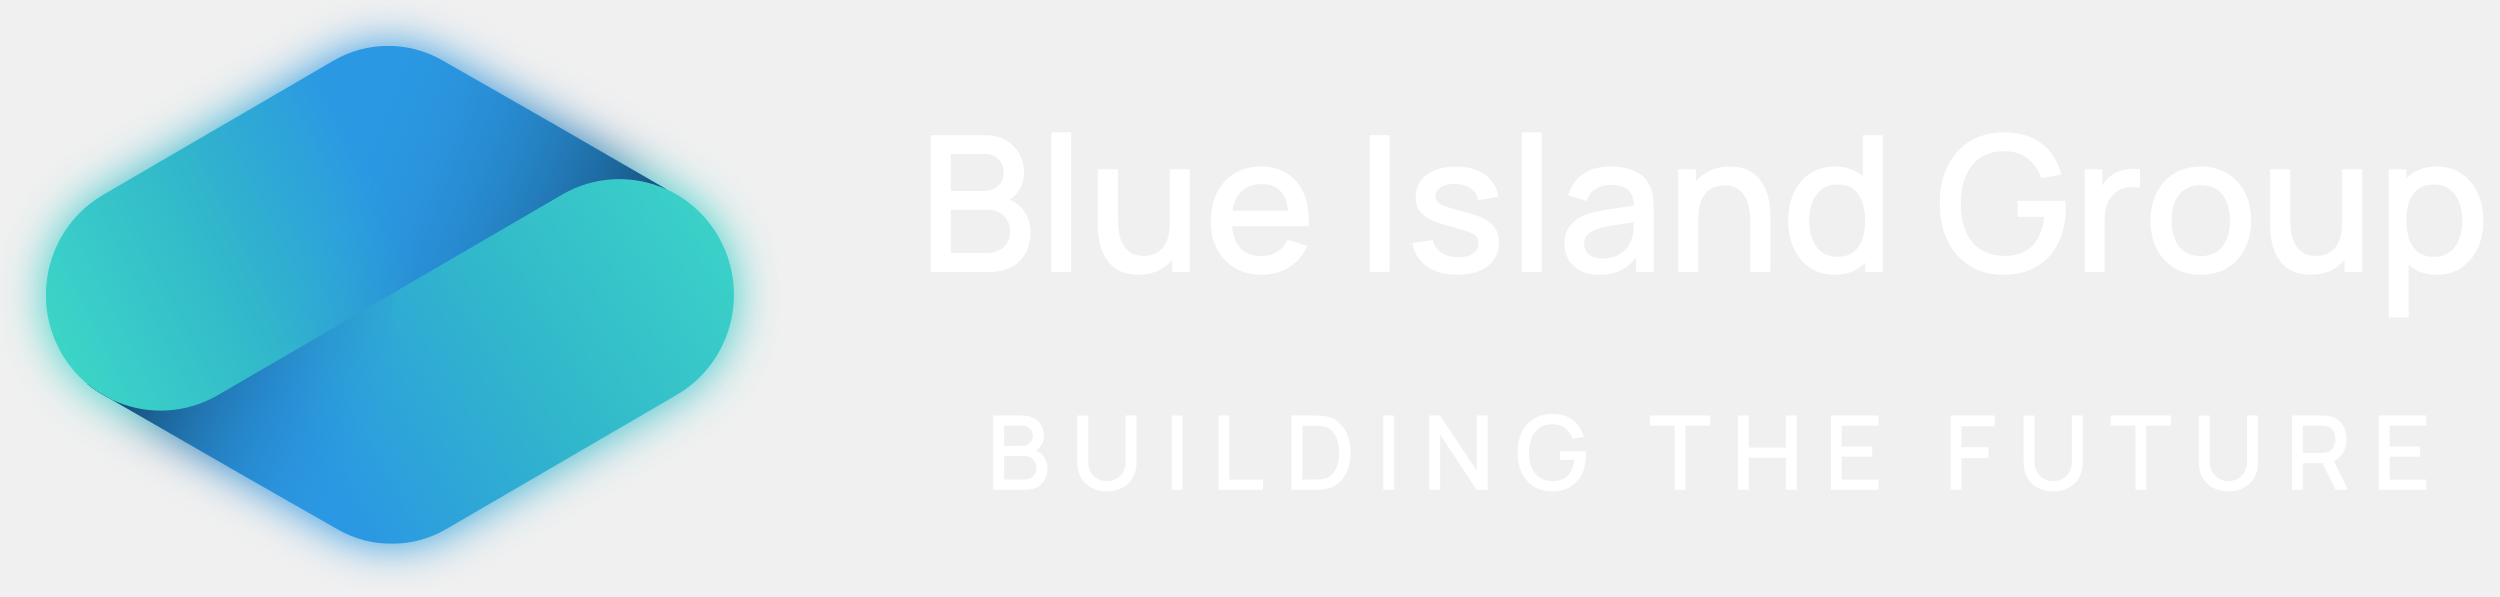
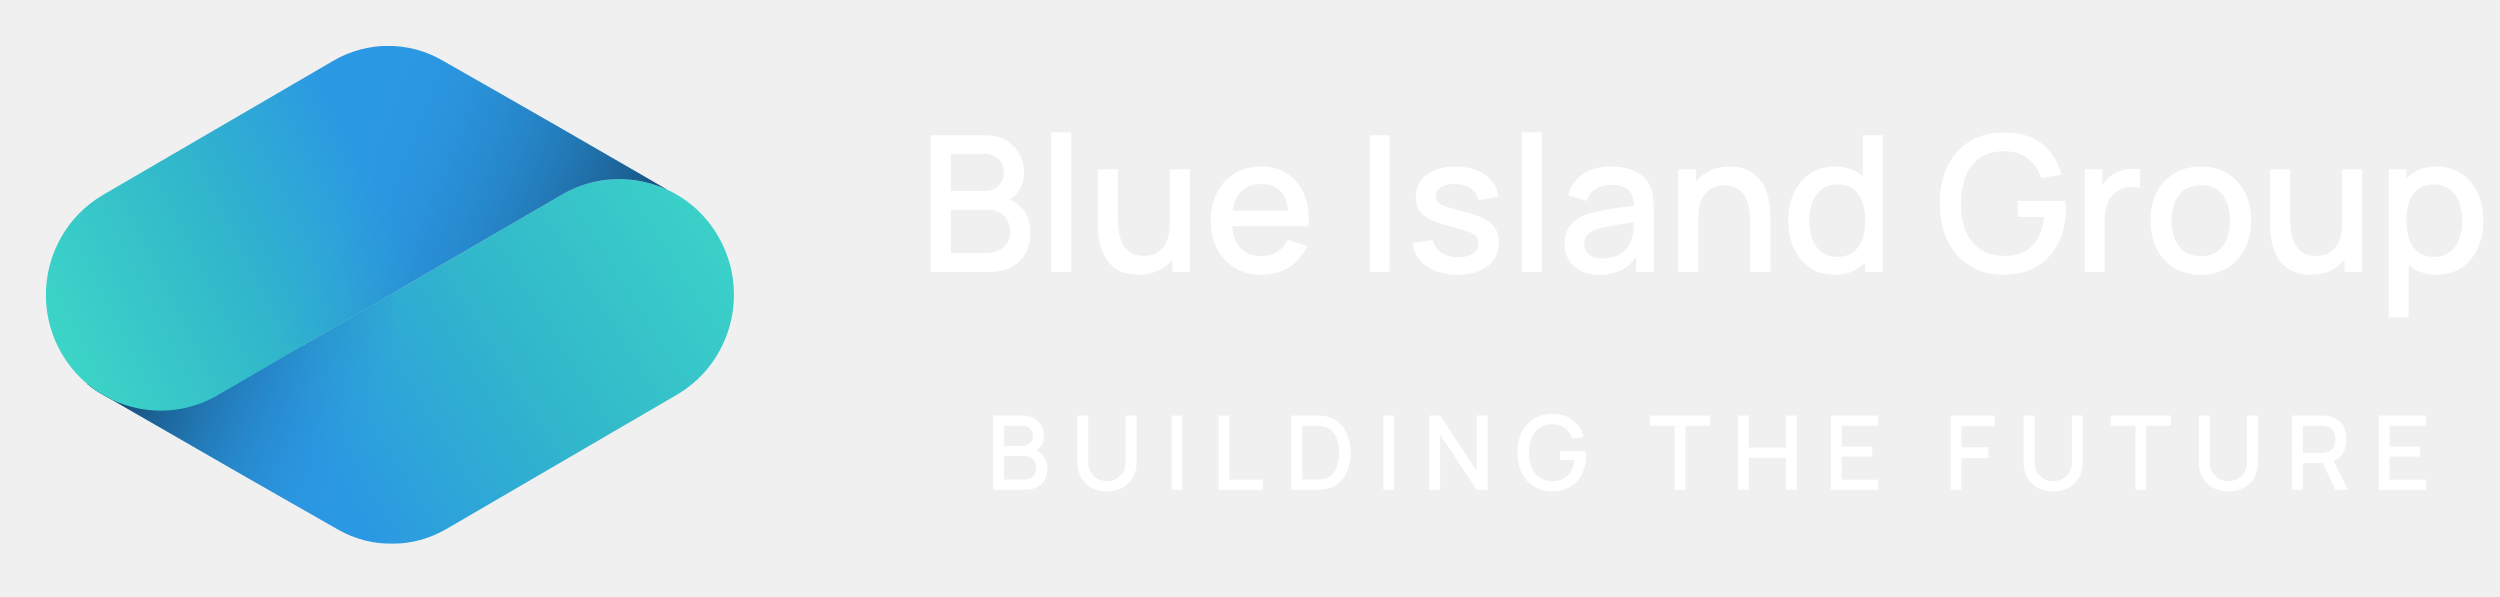
<svg xmlns="http://www.w3.org/2000/svg" width="218" height="52" viewBox="0 0 218 52" fill="none">
-   <g filter="url(#filter0_f_2214_91)">
-     <mask id="mask0_2214_91" style="mask-type:luminance" maskUnits="userSpaceOnUse" x="4" y="4" width="60" height="44">
-       <path d="M64 4H4V47.421H64V4Z" fill="white" />
-     </mask>
-     <g mask="url(#mask0_2214_91)">
-       <path d="M9.703 34.827L8.391 34.07C8.81 34.357 9.249 34.61 9.703 34.827Z" fill="#2A97E2" />
-       <path d="M64.001 25.692C64.001 27.185 63.672 28.661 63.043 30.006C62.205 31.803 60.833 33.368 58.999 34.436L50.631 39.31L38.917 46.133C37.465 46.978 35.848 47.407 34.227 47.42C32.583 47.433 30.935 47.016 29.455 46.17L25.977 44.18L25.955 44.168C25.691 44.018 25.416 43.862 25.133 43.701C23.653 42.859 21.932 41.872 20.193 40.872L20.18 40.864C19.304 40.36 18.423 39.852 17.566 39.357L17.182 39.136L9.704 34.827L8.391 34.07C8.118 33.884 7.853 33.684 7.598 33.469L10.421 30.265L18.81 29.425L22.301 29.775L24.612 30.006L26.318 30.177L26.612 30.006L30.3 27.858L34.227 25.571L34.68 25.308L38.495 23.086L49.001 16.966C51.915 15.269 55.325 15.22 58.169 16.532C59.991 17.373 61.581 18.774 62.659 20.658C63.569 22.247 64.001 23.981 64.001 25.692Z" fill="url(#paint0_linear_2214_91)" />
-       <path d="M34.227 25.574V47.423C32.583 47.436 30.935 47.019 29.455 46.173L25.977 44.183L25.955 44.171C25.691 44.021 25.416 43.865 25.133 43.704C23.653 42.862 21.932 41.875 20.193 40.875L20.18 40.867C19.304 40.363 18.423 39.855 17.566 39.36L17.183 39.139L9.704 34.83L8.391 34.073C8.118 33.887 7.853 33.686 7.598 33.472L10.421 30.268L18.81 29.428L26.318 30.18L34.227 25.574Z" fill="url(#paint1_linear_2214_91)" />
-       <path d="M53.235 13.682C53.148 13.631 53.06 13.581 52.972 13.529L52.33 13.158C50.916 12.341 49.361 11.444 47.82 10.556L47.807 10.549C46.068 9.548 44.347 8.562 42.868 7.72C42.584 7.559 42.31 7.403 42.046 7.253L42.023 7.24L38.545 5.251C35.608 3.57 32.008 3.584 29.084 5.288L22.3 9.239L17.37 12.11L9.001 16.984C5.793 18.853 4 22.243 4 25.729C4 27.44 4.432 29.174 5.341 30.762C5.948 31.822 6.716 32.729 7.597 33.47C7.853 33.684 8.117 33.885 8.39 34.071L9.703 34.827C12.437 36.137 15.715 36.177 18.578 34.686C18.72 34.613 18.86 34.536 18.999 34.454L26.338 30.18L26.635 30.007L29.505 28.335L34.227 25.585L34.682 25.32L34.679 25.309L38.495 23.086L49.001 16.967C51.915 15.27 55.325 15.221 58.168 16.533L53.235 13.682Z" fill="url(#paint2_linear_2214_91)" />
-       <path d="M58.168 16.533C55.325 15.221 51.915 15.27 49.001 16.967L38.495 23.086L34.68 25.309L34.682 25.32L34.227 25.585L29.506 28.335L26.635 30.007H22.301V9.239L29.084 5.288C32.009 3.584 35.608 3.57 38.546 5.251L42.024 7.24L42.046 7.253C42.31 7.403 42.584 7.559 42.868 7.72C44.348 8.562 46.069 9.548 47.808 10.549L47.821 10.556C49.362 11.444 50.916 12.341 52.331 13.158L52.972 13.529C53.061 13.581 53.149 13.631 53.236 13.682L58.168 16.533Z" fill="url(#paint3_linear_2214_91)" />
-     </g>
-   </g>
-   <mask id="mask1_2214_91" style="mask-type:luminance" maskUnits="userSpaceOnUse" x="4" y="4" width="60" height="44">
+   <mask id="mask0_2291_596" style="mask-type:luminance" maskUnits="userSpaceOnUse" x="4" y="4" width="60" height="44">
    <path d="M64 4H4V47.421H64V4Z" fill="white" />
  </mask>
-   <g mask="url(#mask1_2214_91)">
+   <g mask="url(#mask0_2291_596)">
    <path d="M9.703 34.827L8.391 34.07C8.81 34.357 9.249 34.61 9.703 34.827Z" fill="#2A97E2" />
-     <path d="M64.001 25.692C64.001 27.185 63.672 28.661 63.043 30.006C62.205 31.803 60.833 33.368 58.999 34.436L50.631 39.31L38.917 46.133C37.465 46.978 35.848 47.407 34.227 47.42C32.583 47.433 30.935 47.016 29.455 46.17L25.977 44.18L25.955 44.168C25.691 44.018 25.416 43.862 25.133 43.701C23.653 42.859 21.932 41.872 20.193 40.872L20.18 40.864C19.304 40.36 18.423 39.852 17.566 39.357L17.182 39.136L9.704 34.827L8.391 34.07C8.118 33.884 7.853 33.684 7.598 33.469L10.421 30.265L18.81 29.425L22.301 29.775L24.612 30.006L26.318 30.177L26.612 30.006L30.3 27.858L34.227 25.571L34.68 25.308L38.495 23.086L49.001 16.966C51.915 15.269 55.325 15.22 58.169 16.532C59.991 17.373 61.581 18.774 62.659 20.658C63.569 22.247 64.001 23.981 64.001 25.692Z" fill="url(#paint4_linear_2214_91)" />
-     <path d="M34.227 25.574V47.423C32.583 47.436 30.935 47.019 29.455 46.173L25.977 44.183L25.955 44.171C25.691 44.021 25.416 43.865 25.133 43.704C23.653 42.862 21.932 41.875 20.193 40.875L20.18 40.867C19.304 40.363 18.423 39.855 17.566 39.36L17.183 39.139L9.704 34.83L8.391 34.073C8.118 33.887 7.853 33.686 7.598 33.472L10.421 30.268L18.81 29.428L26.318 30.18L34.227 25.574Z" fill="url(#paint5_linear_2214_91)" />
-     <path d="M53.235 13.682C53.148 13.631 53.06 13.581 52.972 13.529L52.33 13.158C50.916 12.341 49.361 11.444 47.82 10.556L47.807 10.549C46.068 9.548 44.347 8.562 42.868 7.72C42.584 7.559 42.31 7.403 42.046 7.253L42.023 7.24L38.545 5.251C35.608 3.57 32.008 3.584 29.084 5.288L22.3 9.239L17.37 12.11L9.001 16.984C5.793 18.853 4 22.243 4 25.729C4 27.44 4.432 29.174 5.341 30.762C5.948 31.822 6.716 32.729 7.597 33.47C7.853 33.684 8.117 33.885 8.39 34.071L9.703 34.827C12.437 36.137 15.715 36.177 18.578 34.686C18.72 34.613 18.86 34.536 18.999 34.454L26.338 30.18L26.635 30.007L29.505 28.335L34.227 25.585L34.682 25.32L34.679 25.309L38.495 23.086L49.001 16.967C51.915 15.27 55.325 15.221 58.168 16.533L53.235 13.682Z" fill="url(#paint6_linear_2214_91)" />
-     <path d="M58.168 16.533C55.325 15.221 51.915 15.27 49.001 16.967L38.495 23.086L34.68 25.309L34.682 25.32L34.227 25.585L29.506 28.335L26.635 30.007H22.301V9.239L29.084 5.288C32.009 3.584 35.608 3.57 38.546 5.251L42.024 7.24L42.046 7.253C42.31 7.403 42.584 7.559 42.868 7.72C44.348 8.562 46.069 9.548 47.808 10.549L47.821 10.556C49.362 11.444 50.916 12.341 52.331 13.158L52.972 13.529C53.061 13.581 53.149 13.631 53.236 13.682L58.168 16.533Z" fill="url(#paint7_linear_2214_91)" />
+     <path d="M64.001 25.692C64.001 27.185 63.672 28.661 63.043 30.006C62.205 31.803 60.833 33.368 58.999 34.436L50.631 39.31L38.917 46.133C37.465 46.978 35.848 47.407 34.227 47.42C32.583 47.433 30.935 47.016 29.455 46.17L25.977 44.18L25.955 44.168C25.691 44.018 25.416 43.862 25.133 43.701C23.653 42.859 21.932 41.872 20.193 40.872L20.18 40.864C19.304 40.36 18.423 39.852 17.566 39.357L17.182 39.136L9.704 34.827L8.391 34.07C8.118 33.884 7.853 33.684 7.598 33.469L10.421 30.265L18.81 29.425L22.301 29.775L24.612 30.006L26.318 30.177L26.612 30.006L30.3 27.858L34.227 25.571L34.68 25.308L38.495 23.086L49.001 16.966C51.915 15.269 55.325 15.22 58.169 16.532C59.991 17.373 61.581 18.774 62.659 20.658C63.569 22.247 64.001 23.981 64.001 25.692Z" fill="url(#paint0_linear_2291_596)" />
+     <path d="M34.227 25.574V47.423C32.583 47.436 30.935 47.019 29.455 46.173L25.977 44.183L25.955 44.171C25.691 44.021 25.416 43.865 25.133 43.704C23.653 42.862 21.932 41.875 20.193 40.875L20.18 40.867C19.304 40.363 18.423 39.855 17.566 39.36L17.183 39.139L9.704 34.83L8.391 34.073C8.118 33.887 7.853 33.686 7.598 33.472L10.421 30.268L18.81 29.428L26.318 30.18L34.227 25.574Z" fill="url(#paint1_linear_2291_596)" />
+     <path d="M53.235 13.682C53.148 13.631 53.06 13.581 52.972 13.529L52.33 13.158C50.916 12.341 49.361 11.444 47.82 10.556L47.807 10.549C46.068 9.548 44.347 8.562 42.868 7.72C42.584 7.559 42.31 7.403 42.046 7.253L42.023 7.24L38.545 5.251C35.608 3.57 32.008 3.584 29.084 5.288L22.3 9.239L17.37 12.11L9.001 16.984C5.793 18.853 4 22.243 4 25.729C4 27.44 4.432 29.174 5.341 30.762C5.948 31.822 6.716 32.729 7.597 33.47C7.853 33.684 8.117 33.885 8.39 34.071L9.703 34.827C12.437 36.137 15.715 36.177 18.578 34.686C18.72 34.613 18.86 34.536 18.999 34.454L26.338 30.18L26.635 30.007L29.505 28.335L34.227 25.585L34.682 25.32L34.679 25.309L38.495 23.086L49.001 16.967C51.915 15.27 55.325 15.221 58.168 16.533L53.235 13.682Z" fill="url(#paint2_linear_2291_596)" />
+     <path d="M58.168 16.533C55.325 15.221 51.915 15.27 49.001 16.967L38.495 23.086L34.68 25.309L34.682 25.32L34.227 25.585L29.506 28.335L26.635 30.007H22.301V9.239L29.084 5.288C32.009 3.584 35.608 3.57 38.546 5.251L42.024 7.24L42.046 7.253C42.31 7.403 42.584 7.559 42.868 7.72C44.348 8.562 46.069 9.548 47.808 10.549L47.821 10.556C49.362 11.444 50.916 12.341 52.331 13.158L52.972 13.529C53.061 13.581 53.149 13.631 53.236 13.682L58.168 16.533Z" fill="url(#paint3_linear_2291_596)" />
  </g>
-   <path d="M81.159 23.711V11.788H85.846C86.602 11.788 87.237 11.942 87.75 12.251C88.263 12.56 88.65 12.961 88.909 13.452C89.169 13.938 89.298 14.451 89.298 14.992C89.298 15.649 89.136 16.212 88.81 16.681C88.49 17.15 88.056 17.471 87.51 17.642L87.493 17.236C88.255 17.424 88.84 17.791 89.249 18.337C89.657 18.878 89.862 19.51 89.862 20.233C89.862 20.934 89.721 21.544 89.439 22.063C89.163 22.582 88.757 22.988 88.222 23.28C87.692 23.567 87.049 23.711 86.293 23.711H81.159ZM82.915 22.063H86.028C86.42 22.063 86.77 21.989 87.079 21.84C87.394 21.691 87.64 21.478 87.816 21.202C87.999 20.921 88.09 20.587 88.09 20.2C88.09 19.841 88.01 19.518 87.849 19.232C87.695 18.939 87.469 18.71 87.171 18.544C86.878 18.373 86.533 18.288 86.135 18.288H82.915V22.063ZM82.915 16.656H85.821C86.141 16.656 86.428 16.593 86.682 16.466C86.941 16.334 87.146 16.146 87.295 15.903C87.449 15.655 87.526 15.356 87.526 15.009C87.526 14.545 87.372 14.164 87.063 13.866C86.754 13.568 86.34 13.419 85.821 13.419H82.915V16.656ZM91.675 23.711V11.539H93.405V23.711H91.675ZM99.262 23.951C98.644 23.951 98.125 23.852 97.705 23.653C97.286 23.454 96.943 23.195 96.678 22.875C96.419 22.549 96.22 22.196 96.082 21.815C95.944 21.434 95.85 21.061 95.801 20.697C95.751 20.333 95.726 20.012 95.726 19.736V14.768H97.481V19.165C97.481 19.513 97.509 19.872 97.564 20.242C97.625 20.606 97.736 20.945 97.895 21.26C98.061 21.575 98.29 21.829 98.583 22.022C98.881 22.215 99.267 22.312 99.742 22.312C100.051 22.312 100.344 22.262 100.62 22.163C100.896 22.058 101.136 21.892 101.34 21.666C101.55 21.439 101.713 21.141 101.829 20.771C101.95 20.402 102.011 19.952 102.011 19.422L103.087 19.828C103.087 20.639 102.935 21.357 102.632 21.98C102.328 22.599 101.892 23.082 101.323 23.429C100.755 23.777 100.068 23.951 99.262 23.951ZM102.218 23.711V21.128H102.011V14.768H103.758V23.711H102.218ZM110.046 23.959C109.157 23.959 108.376 23.766 107.703 23.38C107.035 22.988 106.513 22.444 106.138 21.749C105.768 21.047 105.583 20.236 105.583 19.314C105.583 18.337 105.765 17.49 106.13 16.772C106.5 16.055 107.013 15.5 107.67 15.108C108.327 14.716 109.091 14.52 109.963 14.52C110.874 14.52 111.65 14.733 112.29 15.158C112.93 15.577 113.408 16.176 113.722 16.954C114.043 17.733 114.17 18.657 114.103 19.728H112.373V19.099C112.362 18.061 112.163 17.294 111.777 16.797C111.396 16.3 110.813 16.052 110.03 16.052C109.163 16.052 108.512 16.325 108.076 16.872C107.639 17.418 107.421 18.207 107.421 19.24C107.421 20.222 107.639 20.984 108.076 21.525C108.512 22.061 109.141 22.328 109.963 22.328C110.504 22.328 110.971 22.207 111.363 21.964C111.76 21.715 112.069 21.362 112.29 20.904L113.987 21.442C113.64 22.243 113.113 22.864 112.406 23.305C111.699 23.741 110.913 23.959 110.046 23.959ZM106.858 19.728V18.379H113.242V19.728H106.858ZM119.442 23.711V11.788H121.172V23.711H119.442ZM127.079 23.951C125.991 23.951 125.105 23.711 124.421 23.231C123.736 22.75 123.317 22.074 123.162 21.202L124.934 20.929C125.044 21.392 125.298 21.76 125.696 22.03C126.099 22.295 126.598 22.427 127.194 22.427C127.735 22.427 128.158 22.317 128.461 22.096C128.77 21.875 128.925 21.572 128.925 21.186C128.925 20.959 128.87 20.777 128.759 20.639C128.654 20.495 128.431 20.36 128.089 20.233C127.746 20.106 127.225 19.949 126.524 19.761C125.756 19.563 125.147 19.35 124.694 19.124C124.247 18.892 123.927 18.624 123.733 18.321C123.546 18.012 123.452 17.639 123.452 17.203C123.452 16.662 123.595 16.19 123.882 15.787C124.169 15.384 124.572 15.072 125.091 14.851C125.616 14.63 126.228 14.52 126.929 14.52C127.614 14.52 128.224 14.628 128.759 14.843C129.295 15.058 129.728 15.365 130.059 15.762C130.391 16.154 130.589 16.615 130.655 17.145L128.884 17.468C128.823 17.037 128.621 16.698 128.279 16.449C127.937 16.201 127.493 16.066 126.946 16.044C126.422 16.022 125.997 16.11 125.671 16.309C125.345 16.502 125.182 16.77 125.182 17.112C125.182 17.311 125.243 17.479 125.365 17.617C125.492 17.755 125.734 17.887 126.093 18.014C126.452 18.141 126.982 18.293 127.683 18.47C128.434 18.663 129.03 18.878 129.471 19.116C129.913 19.347 130.228 19.626 130.415 19.952C130.609 20.272 130.705 20.661 130.705 21.119C130.705 22.003 130.382 22.695 129.736 23.198C129.096 23.7 128.21 23.951 127.079 23.951ZM132.703 23.711V11.539H134.433V23.711H132.703ZM139.445 23.959C138.783 23.959 138.228 23.838 137.781 23.595C137.334 23.347 136.994 23.021 136.763 22.618C136.536 22.209 136.423 21.762 136.423 21.277C136.423 20.824 136.503 20.427 136.663 20.084C136.823 19.742 137.061 19.452 137.375 19.215C137.69 18.972 138.076 18.776 138.534 18.627C138.932 18.511 139.382 18.409 139.884 18.321C140.386 18.232 140.914 18.149 141.466 18.072C142.023 17.995 142.575 17.918 143.122 17.84L142.492 18.188C142.503 17.487 142.354 16.968 142.045 16.631C141.742 16.289 141.217 16.118 140.472 16.118C140.003 16.118 139.572 16.229 139.18 16.449C138.788 16.665 138.515 17.023 138.361 17.526L136.746 17.029C136.967 16.262 137.386 15.652 138.005 15.199C138.628 14.746 139.456 14.52 140.489 14.52C141.289 14.52 141.984 14.658 142.575 14.934C143.171 15.205 143.607 15.635 143.883 16.226C144.027 16.518 144.115 16.828 144.148 17.153C144.181 17.479 144.198 17.829 144.198 18.205V23.711H142.666V21.666L142.964 21.931C142.594 22.615 142.122 23.126 141.548 23.462C140.98 23.794 140.279 23.959 139.445 23.959ZM139.752 22.544C140.243 22.544 140.665 22.458 141.018 22.287C141.372 22.11 141.656 21.887 141.871 21.616C142.087 21.346 142.227 21.064 142.294 20.771C142.387 20.507 142.44 20.209 142.451 19.877C142.467 19.546 142.476 19.281 142.476 19.082L143.039 19.289C142.492 19.372 141.995 19.447 141.548 19.513C141.101 19.579 140.696 19.645 140.331 19.712C139.972 19.772 139.652 19.847 139.371 19.935C139.133 20.018 138.921 20.117 138.733 20.233C138.551 20.349 138.405 20.49 138.294 20.656C138.189 20.821 138.137 21.023 138.137 21.26C138.137 21.492 138.195 21.707 138.311 21.906C138.427 22.099 138.603 22.254 138.841 22.37C139.078 22.485 139.382 22.544 139.752 22.544ZM152.624 23.711V19.314C152.624 18.966 152.594 18.61 152.533 18.246C152.478 17.876 152.368 17.534 152.202 17.219C152.042 16.905 151.813 16.651 151.515 16.458C151.222 16.265 150.839 16.168 150.364 16.168C150.055 16.168 149.762 16.22 149.486 16.325C149.21 16.424 148.967 16.587 148.758 16.814C148.553 17.04 148.39 17.338 148.269 17.708C148.153 18.078 148.095 18.528 148.095 19.058L147.019 18.652C147.019 17.84 147.171 17.126 147.474 16.507C147.778 15.884 148.214 15.398 148.782 15.05C149.351 14.702 150.038 14.528 150.844 14.528C151.462 14.528 151.981 14.628 152.401 14.826C152.82 15.025 153.16 15.287 153.419 15.613C153.684 15.933 153.886 16.284 154.024 16.665C154.162 17.046 154.255 17.418 154.305 17.782C154.355 18.147 154.38 18.467 154.38 18.743V23.711H152.624ZM146.34 23.711V14.768H147.888V17.352H148.095V23.711H146.34ZM159.975 23.959C159.142 23.959 158.421 23.752 157.814 23.338C157.212 22.924 156.746 22.361 156.415 21.649C156.089 20.932 155.926 20.126 155.926 19.232C155.926 18.332 156.092 17.529 156.423 16.822C156.754 16.11 157.224 15.55 157.831 15.141C158.443 14.727 159.169 14.52 160.008 14.52C160.853 14.52 161.562 14.727 162.136 15.141C162.716 15.55 163.152 16.11 163.445 16.822C163.743 17.534 163.892 18.337 163.892 19.232C163.892 20.126 163.743 20.929 163.445 21.641C163.146 22.353 162.708 22.919 162.128 23.338C161.548 23.752 160.831 23.959 159.975 23.959ZM160.215 22.394C160.784 22.394 161.248 22.259 161.606 21.989C161.965 21.718 162.227 21.346 162.393 20.871C162.559 20.396 162.641 19.85 162.641 19.232C162.641 18.613 162.556 18.067 162.385 17.592C162.219 17.117 161.96 16.747 161.606 16.483C161.259 16.218 160.814 16.085 160.273 16.085C159.699 16.085 159.227 16.226 158.857 16.507C158.488 16.789 158.212 17.167 158.029 17.642C157.853 18.116 157.764 18.646 157.764 19.232C157.764 19.822 157.853 20.358 158.029 20.838C158.212 21.312 158.482 21.691 158.841 21.972C159.205 22.254 159.663 22.394 160.215 22.394ZM162.641 23.711V17.277H162.443V11.788H164.181V23.711H162.641ZM174.69 23.959C173.89 23.959 173.153 23.821 172.48 23.545C171.806 23.264 171.221 22.855 170.724 22.32C170.227 21.785 169.841 21.133 169.565 20.366C169.289 19.599 169.151 18.726 169.151 17.749C169.151 16.463 169.386 15.359 169.855 14.437C170.324 13.51 170.975 12.798 171.809 12.301C172.642 11.799 173.603 11.548 174.69 11.548C176.092 11.548 177.21 11.873 178.044 12.525C178.883 13.176 179.454 14.076 179.758 15.224L178.002 15.539C177.759 14.826 177.368 14.258 176.827 13.833C176.286 13.408 175.607 13.193 174.79 13.187C173.945 13.181 173.241 13.369 172.678 13.75C172.121 14.131 171.701 14.666 171.42 15.356C171.138 16.041 170.995 16.838 170.989 17.749C170.984 18.66 171.122 19.458 171.403 20.142C171.685 20.821 172.107 21.351 172.67 21.732C173.239 22.113 173.945 22.306 174.79 22.312C175.469 22.323 176.051 22.198 176.537 21.939C177.028 21.674 177.417 21.288 177.704 20.78C177.991 20.272 178.176 19.648 178.259 18.909H175.941V17.517H180.097C180.108 17.617 180.116 17.749 180.122 17.915C180.128 18.075 180.13 18.177 180.13 18.221C180.13 19.325 179.918 20.311 179.493 21.177C179.068 22.044 178.449 22.726 177.638 23.222C176.827 23.714 175.844 23.959 174.69 23.959ZM181.781 23.711V14.768H183.321V16.938L183.105 16.656C183.216 16.369 183.359 16.107 183.536 15.87C183.713 15.627 183.917 15.428 184.149 15.274C184.375 15.108 184.626 14.981 184.902 14.893C185.184 14.799 185.471 14.744 185.763 14.727C186.056 14.705 186.337 14.719 186.608 14.768V16.391C186.315 16.314 185.99 16.292 185.631 16.325C185.278 16.358 184.952 16.471 184.654 16.665C184.372 16.847 184.149 17.068 183.983 17.327C183.823 17.587 183.707 17.876 183.635 18.197C183.564 18.511 183.528 18.845 183.528 19.198V23.711H181.781ZM191.906 23.959C191.012 23.959 190.236 23.758 189.58 23.355C188.923 22.952 188.415 22.397 188.056 21.691C187.703 20.979 187.526 20.159 187.526 19.232C187.526 18.299 187.708 17.479 188.073 16.772C188.437 16.06 188.948 15.508 189.604 15.116C190.261 14.719 191.029 14.52 191.906 14.52C192.801 14.52 193.576 14.722 194.233 15.125C194.89 15.527 195.398 16.082 195.756 16.789C196.115 17.495 196.295 18.31 196.295 19.232C196.295 20.164 196.113 20.987 195.748 21.699C195.389 22.405 194.882 22.96 194.225 23.363C193.568 23.761 192.795 23.959 191.906 23.959ZM191.906 22.328C192.762 22.328 193.399 22.041 193.819 21.467C194.244 20.887 194.457 20.142 194.457 19.232C194.457 18.299 194.241 17.553 193.811 16.996C193.386 16.433 192.751 16.151 191.906 16.151C191.327 16.151 190.849 16.284 190.474 16.549C190.098 16.808 189.82 17.17 189.638 17.633C189.455 18.092 189.364 18.624 189.364 19.232C189.364 20.17 189.58 20.921 190.01 21.484C190.441 22.047 191.073 22.328 191.906 22.328ZM201.484 23.951C200.866 23.951 200.347 23.852 199.928 23.653C199.508 23.454 199.166 23.195 198.901 22.875C198.641 22.549 198.443 22.196 198.305 21.815C198.167 21.434 198.073 21.061 198.023 20.697C197.973 20.333 197.949 20.012 197.949 19.736V14.768H199.704V19.165C199.704 19.513 199.732 19.872 199.787 20.242C199.847 20.606 199.958 20.945 200.118 21.26C200.284 21.575 200.513 21.829 200.805 22.022C201.103 22.215 201.49 22.312 201.964 22.312C202.274 22.312 202.566 22.262 202.842 22.163C203.118 22.058 203.358 21.892 203.562 21.666C203.772 21.439 203.935 21.141 204.051 20.771C204.172 20.402 204.233 19.952 204.233 19.422L205.31 19.828C205.31 20.639 205.158 21.357 204.854 21.98C204.551 22.599 204.114 23.082 203.546 23.429C202.977 23.777 202.29 23.951 201.484 23.951ZM204.44 23.711V21.128H204.233V14.768H205.98V23.711H204.44ZM212.5 23.959C211.645 23.959 210.927 23.752 210.348 23.338C209.768 22.919 209.329 22.353 209.031 21.641C208.733 20.929 208.584 20.126 208.584 19.232C208.584 18.337 208.73 17.534 209.023 16.822C209.321 16.11 209.757 15.55 210.331 15.141C210.911 14.727 211.623 14.52 212.467 14.52C213.306 14.52 214.029 14.727 214.637 15.141C215.249 15.55 215.721 16.11 216.053 16.822C216.384 17.529 216.549 18.332 216.549 19.232C216.549 20.126 216.384 20.932 216.053 21.649C215.727 22.361 215.26 22.924 214.653 23.338C214.052 23.752 213.334 23.959 212.5 23.959ZM208.294 27.685V14.768H209.834V21.202H210.033V27.685H208.294ZM212.26 22.394C212.812 22.394 213.268 22.254 213.627 21.972C213.991 21.691 214.261 21.312 214.438 20.838C214.62 20.358 214.711 19.822 214.711 19.232C214.711 18.646 214.62 18.116 214.438 17.642C214.261 17.167 213.988 16.789 213.618 16.507C213.248 16.226 212.776 16.085 212.202 16.085C211.661 16.085 211.214 16.218 210.861 16.483C210.513 16.747 210.254 17.117 210.083 17.592C209.917 18.067 209.834 18.613 209.834 19.232C209.834 19.85 209.917 20.396 210.083 20.871C210.248 21.346 210.51 21.718 210.869 21.989C211.228 22.259 211.692 22.394 212.26 22.394Z" fill="white" />
-   <path d="M86.608 42.711V36.231H89.155C89.566 36.231 89.911 36.315 90.19 36.483C90.469 36.651 90.679 36.868 90.82 37.135C90.961 37.399 91.031 37.678 91.031 37.972C91.031 38.329 90.943 38.635 90.766 38.89C90.592 39.145 90.356 39.319 90.059 39.412L90.05 39.192C90.464 39.294 90.782 39.493 91.004 39.79C91.226 40.084 91.337 40.428 91.337 40.821C91.337 41.202 91.261 41.533 91.108 41.815C90.958 42.097 90.737 42.318 90.446 42.477C90.158 42.633 89.809 42.711 89.398 42.711H86.608ZM87.562 41.815H89.254C89.467 41.815 89.657 41.775 89.825 41.694C89.996 41.613 90.13 41.497 90.226 41.347C90.325 41.194 90.374 41.013 90.374 40.803C90.374 40.608 90.331 40.432 90.244 40.276C90.16 40.117 90.037 39.993 89.875 39.903C89.716 39.81 89.528 39.763 89.312 39.763H87.562V41.815ZM87.562 38.877H89.141C89.315 38.877 89.471 38.842 89.609 38.773C89.75 38.701 89.861 38.599 89.942 38.467C90.026 38.332 90.068 38.17 90.068 37.981C90.068 37.729 89.984 37.522 89.816 37.36C89.648 37.198 89.423 37.117 89.141 37.117H87.562V38.877ZM96.526 42.846C96.019 42.846 95.57 42.742 95.18 42.535C94.793 42.325 94.49 42.033 94.271 41.658C94.052 41.28 93.943 40.836 93.943 40.326V36.235L94.897 36.231V40.276C94.897 40.552 94.943 40.795 95.036 41.005C95.129 41.215 95.254 41.391 95.41 41.532C95.566 41.673 95.74 41.779 95.932 41.851C96.127 41.923 96.325 41.959 96.526 41.959C96.73 41.959 96.928 41.923 97.12 41.851C97.315 41.776 97.49 41.668 97.646 41.527C97.802 41.386 97.925 41.211 98.015 41.001C98.108 40.791 98.155 40.549 98.155 40.276V36.231H99.109V40.326C99.109 40.833 98.999 41.275 98.78 41.653C98.561 42.031 98.257 42.325 97.867 42.535C97.48 42.742 97.033 42.846 96.526 42.846ZM102.167 42.711V36.231H103.108V42.711H102.167ZM106.259 42.711V36.231H107.2V41.824H110.134V42.711H106.259ZM112.608 42.711V36.231H114.637C114.697 36.231 114.808 36.232 114.97 36.235C115.135 36.238 115.293 36.25 115.443 36.271C115.95 36.334 116.376 36.516 116.721 36.816C117.069 37.116 117.331 37.497 117.508 37.959C117.685 38.418 117.774 38.922 117.774 39.471C117.774 40.023 117.685 40.53 117.508 40.992C117.331 41.451 117.069 41.83 116.721 42.13C116.376 42.427 115.95 42.607 115.443 42.67C115.293 42.691 115.135 42.703 114.97 42.706C114.808 42.709 114.697 42.711 114.637 42.711H112.608ZM113.571 41.815H114.637C114.739 41.815 114.861 41.812 115.002 41.806C115.143 41.8 115.267 41.788 115.375 41.77C115.705 41.707 115.972 41.565 116.176 41.343C116.383 41.118 116.535 40.842 116.631 40.515C116.727 40.188 116.775 39.84 116.775 39.471C116.775 39.09 116.725 38.737 116.626 38.413C116.527 38.086 116.374 37.813 116.167 37.594C115.963 37.372 115.699 37.231 115.375 37.171C115.267 37.15 115.141 37.138 114.997 37.135C114.856 37.129 114.736 37.126 114.637 37.126H113.571V41.815ZM120.622 42.711V36.231H121.562V42.711H120.622ZM124.624 42.711V36.231H125.578L128.768 41.046V36.231H129.722V42.711H128.768L125.578 37.891V42.711H124.624ZM135.339 42.846C134.904 42.846 134.503 42.771 134.137 42.621C133.771 42.468 133.453 42.246 133.183 41.955C132.913 41.664 132.703 41.31 132.553 40.893C132.403 40.476 132.328 40.002 132.328 39.471C132.328 38.772 132.456 38.172 132.711 37.671C132.966 37.167 133.32 36.78 133.773 36.51C134.226 36.237 134.748 36.1 135.339 36.1C136.101 36.1 136.708 36.277 137.161 36.631C137.617 36.985 137.928 37.474 138.093 38.098L137.139 38.269C137.007 37.882 136.794 37.573 136.5 37.342C136.206 37.111 135.837 36.994 135.393 36.991C134.934 36.988 134.551 37.09 134.245 37.297C133.942 37.504 133.714 37.795 133.561 38.17C133.408 38.542 133.33 38.976 133.327 39.471C133.324 39.966 133.399 40.399 133.552 40.771C133.705 41.14 133.935 41.428 134.241 41.635C134.55 41.842 134.934 41.947 135.393 41.95C135.762 41.956 136.078 41.889 136.342 41.748C136.609 41.604 136.821 41.394 136.977 41.118C137.133 40.842 137.233 40.503 137.278 40.101H136.018V39.345H138.277C138.283 39.399 138.288 39.471 138.291 39.561C138.294 39.648 138.295 39.703 138.295 39.727C138.295 40.327 138.18 40.863 137.949 41.334C137.718 41.805 137.382 42.175 136.941 42.445C136.5 42.712 135.966 42.846 135.339 42.846ZM146.029 42.711V37.117H143.874V36.231H149.125V37.117H146.97V42.711H146.029ZM151.555 42.711V36.231H152.496V39.025H155.736V36.231H156.681V42.711H155.736V39.912H152.496V42.711H151.555ZM159.655 42.711V36.231H163.795V37.117H160.595V38.935H163.255V39.822H160.595V41.824H163.795V42.711H159.655ZM170.097 42.711V36.231H173.936V37.171H171.038V38.998H173.396V39.943H171.038V42.711H170.097ZM179.04 42.846C178.533 42.846 178.084 42.742 177.694 42.535C177.307 42.325 177.004 42.033 176.785 41.658C176.566 41.28 176.457 40.836 176.457 40.326V36.235L177.411 36.231V40.276C177.411 40.552 177.457 40.795 177.55 41.005C177.643 41.215 177.768 41.391 177.924 41.532C178.08 41.673 178.254 41.779 178.446 41.851C178.641 41.923 178.839 41.959 179.04 41.959C179.244 41.959 179.442 41.923 179.634 41.851C179.829 41.776 180.004 41.668 180.16 41.527C180.316 41.386 180.439 41.211 180.529 41.001C180.622 40.791 180.669 40.549 180.669 40.276V36.231H181.623V40.326C181.623 40.833 181.513 41.275 181.294 41.653C181.075 42.031 180.771 42.325 180.381 42.535C179.994 42.742 179.547 42.846 179.04 42.846ZM186.207 42.711V37.117H184.052V36.231H189.303V37.117H187.148V42.711H186.207ZM194.316 42.846C193.809 42.846 193.361 42.742 192.971 42.535C192.584 42.325 192.281 42.033 192.062 41.658C191.843 41.28 191.733 40.836 191.733 40.326V36.235L192.687 36.231V40.276C192.687 40.552 192.734 40.795 192.827 41.005C192.92 41.215 193.044 41.391 193.2 41.532C193.356 41.673 193.53 41.779 193.722 41.851C193.917 41.923 194.115 41.959 194.316 41.959C194.52 41.959 194.718 41.923 194.91 41.851C195.105 41.776 195.281 41.668 195.437 41.527C195.593 41.386 195.716 41.211 195.806 41.001C195.899 40.791 195.945 40.549 195.945 40.276V36.231H196.899V40.326C196.899 40.833 196.79 41.275 196.571 41.653C196.352 42.031 196.047 42.325 195.657 42.535C195.27 42.742 194.823 42.846 194.316 42.846ZM199.868 42.711V36.231H202.487C202.55 36.231 202.628 36.234 202.721 36.24C202.814 36.243 202.903 36.252 202.987 36.267C203.347 36.324 203.647 36.447 203.887 36.636C204.13 36.825 204.311 37.063 204.431 37.351C204.551 37.639 204.611 37.957 204.611 38.305C204.611 38.821 204.479 39.267 204.215 39.642C203.951 40.014 203.555 40.246 203.027 40.339L202.645 40.384H200.809V42.711H199.868ZM203.657 42.711L202.379 40.074L203.329 39.831L204.733 42.711H203.657ZM200.809 39.493H202.451C202.511 39.493 202.577 39.49 202.649 39.484C202.724 39.478 202.795 39.468 202.861 39.453C203.053 39.408 203.207 39.325 203.324 39.205C203.441 39.082 203.525 38.941 203.576 38.782C203.627 38.623 203.653 38.464 203.653 38.305C203.653 38.146 203.627 37.989 203.576 37.833C203.525 37.674 203.441 37.534 203.324 37.414C203.207 37.291 203.053 37.207 202.861 37.162C202.795 37.144 202.724 37.132 202.649 37.126C202.577 37.12 202.511 37.117 202.451 37.117H200.809V39.493ZM207.432 42.711V36.231H211.572V37.117H208.372V38.935H211.032V39.822H208.372V41.824H211.572V42.711H207.432Z" fill="white" />
+   <path d="M81.16 23.711V11.787H85.847C86.603 11.787 87.238 11.942 87.751 12.251C88.264 12.56 88.651 12.96 88.91 13.452C89.17 13.938 89.299 14.451 89.299 14.992C89.299 15.649 89.137 16.212 88.811 16.681C88.491 17.15 88.057 17.47 87.511 17.642L87.494 17.236C88.256 17.424 88.841 17.791 89.25 18.337C89.658 18.878 89.862 19.51 89.862 20.233C89.862 20.934 89.722 21.544 89.44 22.063C89.164 22.582 88.758 22.988 88.223 23.28C87.693 23.567 87.05 23.711 86.294 23.711H81.16ZM82.916 22.063H86.029C86.421 22.063 86.771 21.988 87.08 21.84C87.395 21.69 87.641 21.478 87.817 21.202C87.999 20.92 88.091 20.586 88.091 20.2C88.091 19.841 88.01 19.518 87.85 19.231C87.696 18.939 87.47 18.71 87.171 18.544C86.879 18.373 86.534 18.287 86.136 18.287H82.916V22.063ZM82.916 16.656H85.822C86.142 16.656 86.429 16.593 86.683 16.466C86.942 16.333 87.147 16.146 87.296 15.903C87.45 15.654 87.528 15.356 87.528 15.008C87.528 14.545 87.373 14.164 87.064 13.866C86.755 13.568 86.341 13.419 85.822 13.419H82.916V16.656ZM91.676 23.711V11.539H93.406V23.711H91.676ZM99.263 23.951C98.644 23.951 98.126 23.852 97.706 23.653C97.287 23.454 96.944 23.195 96.679 22.875C96.42 22.549 96.221 22.195 96.083 21.815C95.945 21.434 95.851 21.061 95.802 20.697C95.752 20.332 95.727 20.012 95.727 19.736V14.768H97.483V19.165C97.483 19.513 97.51 19.872 97.565 20.241C97.626 20.606 97.737 20.945 97.897 21.26C98.062 21.575 98.291 21.828 98.584 22.022C98.882 22.215 99.268 22.311 99.743 22.311C100.052 22.311 100.345 22.262 100.621 22.162C100.897 22.058 101.137 21.892 101.341 21.666C101.551 21.439 101.714 21.141 101.83 20.771C101.951 20.401 102.012 19.952 102.012 19.422L103.088 19.827C103.088 20.639 102.936 21.357 102.633 21.98C102.329 22.599 101.893 23.081 101.324 23.429C100.756 23.777 100.069 23.951 99.263 23.951ZM102.219 23.711V21.127H102.012V14.768H103.759V23.711H102.219ZM110.047 23.959C109.158 23.959 108.377 23.766 107.704 23.38C107.036 22.988 106.514 22.444 106.139 21.748C105.769 21.047 105.584 20.236 105.584 19.314C105.584 18.337 105.766 17.49 106.131 16.772C106.501 16.055 107.014 15.5 107.671 15.108C108.328 14.716 109.092 14.52 109.964 14.52C110.875 14.52 111.651 14.732 112.291 15.158C112.931 15.577 113.409 16.176 113.723 16.954C114.044 17.733 114.171 18.657 114.104 19.728H112.374V19.099C112.363 18.061 112.164 17.294 111.778 16.797C111.397 16.3 110.814 16.052 110.031 16.052C109.164 16.052 108.513 16.325 108.077 16.872C107.64 17.418 107.422 18.207 107.422 19.239C107.422 20.222 107.64 20.984 108.077 21.525C108.513 22.06 109.142 22.328 109.964 22.328C110.505 22.328 110.972 22.206 111.364 21.964C111.761 21.715 112.07 21.362 112.291 20.904L113.988 21.442C113.641 22.242 113.114 22.863 112.407 23.305C111.7 23.741 110.914 23.959 110.047 23.959ZM106.859 19.728V18.378H113.243V19.728H106.859ZM119.443 23.711V11.787H121.173V23.711H119.443ZM127.08 23.951C125.992 23.951 125.106 23.711 124.422 23.23C123.737 22.75 123.318 22.074 123.163 21.202L124.935 20.929C125.045 21.392 125.299 21.759 125.697 22.03C126.1 22.295 126.599 22.427 127.195 22.427C127.736 22.427 128.159 22.317 128.462 22.096C128.771 21.875 128.926 21.572 128.926 21.185C128.926 20.959 128.871 20.777 128.76 20.639C128.655 20.495 128.432 20.36 128.09 20.233C127.747 20.106 127.226 19.949 126.525 19.761C125.757 19.562 125.148 19.35 124.695 19.124C124.248 18.892 123.928 18.624 123.734 18.32C123.547 18.011 123.453 17.639 123.453 17.203C123.453 16.662 123.596 16.19 123.883 15.787C124.17 15.384 124.573 15.072 125.092 14.851C125.617 14.63 126.229 14.52 126.93 14.52C127.615 14.52 128.225 14.628 128.76 14.843C129.296 15.058 129.729 15.364 130.06 15.762C130.392 16.154 130.59 16.615 130.656 17.145L128.885 17.468C128.824 17.037 128.622 16.698 128.28 16.449C127.938 16.201 127.494 16.066 126.947 16.044C126.423 16.021 125.998 16.11 125.672 16.308C125.346 16.502 125.183 16.769 125.183 17.112C125.183 17.31 125.244 17.479 125.366 17.617C125.493 17.755 125.735 17.887 126.094 18.014C126.453 18.141 126.983 18.293 127.684 18.47C128.435 18.663 129.031 18.878 129.472 19.115C129.914 19.347 130.229 19.626 130.416 19.952C130.61 20.272 130.706 20.661 130.706 21.119C130.706 22.002 130.383 22.695 129.737 23.197C129.097 23.7 128.211 23.951 127.08 23.951ZM132.704 23.711V11.539H134.434V23.711H132.704ZM139.446 23.959C138.784 23.959 138.229 23.838 137.782 23.595C137.335 23.346 136.995 23.021 136.764 22.618C136.537 22.209 136.424 21.762 136.424 21.276C136.424 20.824 136.504 20.426 136.664 20.084C136.824 19.742 137.062 19.452 137.376 19.215C137.691 18.972 138.077 18.776 138.535 18.627C138.933 18.511 139.383 18.409 139.885 18.32C140.387 18.232 140.915 18.149 141.467 18.072C142.024 17.995 142.576 17.918 143.123 17.84L142.493 18.188C142.504 17.487 142.355 16.968 142.046 16.631C141.743 16.289 141.218 16.118 140.473 16.118C140.004 16.118 139.573 16.228 139.181 16.449C138.789 16.665 138.516 17.023 138.362 17.526L136.747 17.029C136.968 16.262 137.387 15.652 138.006 15.199C138.629 14.746 139.457 14.52 140.49 14.52C141.29 14.52 141.985 14.658 142.576 14.934C143.172 15.204 143.608 15.635 143.884 16.226C144.028 16.518 144.116 16.827 144.149 17.153C144.182 17.479 144.199 17.829 144.199 18.204V23.711H142.667V21.666L142.965 21.93C142.595 22.615 142.123 23.126 141.549 23.462C140.981 23.794 140.28 23.959 139.446 23.959ZM139.753 22.543C140.244 22.543 140.666 22.458 141.019 22.287C141.373 22.11 141.657 21.886 141.872 21.616C142.088 21.345 142.228 21.064 142.295 20.771C142.388 20.506 142.441 20.208 142.452 19.877C142.468 19.546 142.477 19.281 142.477 19.082L143.04 19.289C142.493 19.372 141.996 19.447 141.549 19.513C141.102 19.579 140.697 19.645 140.332 19.712C139.973 19.772 139.653 19.847 139.372 19.935C139.134 20.018 138.922 20.117 138.734 20.233C138.552 20.349 138.406 20.49 138.295 20.655C138.19 20.821 138.138 21.023 138.138 21.26C138.138 21.492 138.196 21.707 138.312 21.906C138.428 22.099 138.604 22.253 138.842 22.369C139.079 22.485 139.383 22.543 139.753 22.543ZM152.625 23.711V19.314C152.625 18.966 152.595 18.61 152.534 18.246C152.479 17.876 152.369 17.534 152.203 17.219C152.043 16.905 151.814 16.651 151.516 16.457C151.223 16.264 150.84 16.168 150.365 16.168C150.056 16.168 149.763 16.22 149.487 16.325C149.211 16.424 148.968 16.587 148.759 16.814C148.554 17.04 148.391 17.338 148.27 17.708C148.154 18.078 148.096 18.527 148.096 19.057L147.02 18.652C147.02 17.84 147.172 17.125 147.475 16.507C147.779 15.883 148.215 15.398 148.783 15.05C149.352 14.702 150.039 14.528 150.845 14.528C151.463 14.528 151.982 14.628 152.402 14.826C152.821 15.025 153.161 15.287 153.42 15.613C153.685 15.933 153.887 16.284 154.025 16.665C154.163 17.045 154.256 17.418 154.306 17.782C154.356 18.147 154.381 18.467 154.381 18.743V23.711H152.625ZM146.341 23.711V14.768H147.889V17.352H148.096V23.711H146.341ZM159.976 23.959C159.143 23.959 158.422 23.752 157.815 23.338C157.213 22.924 156.747 22.361 156.416 21.649C156.09 20.931 155.927 20.125 155.927 19.231C155.927 18.331 156.093 17.528 156.424 16.822C156.755 16.11 157.225 15.549 157.832 15.141C158.444 14.727 159.17 14.52 160.009 14.52C160.854 14.52 161.563 14.727 162.137 15.141C162.717 15.549 163.153 16.11 163.446 16.822C163.744 17.534 163.893 18.337 163.893 19.231C163.893 20.125 163.744 20.929 163.446 21.641C163.147 22.353 162.709 22.919 162.129 23.338C161.549 23.752 160.832 23.959 159.976 23.959ZM160.216 22.394C160.785 22.394 161.249 22.259 161.607 21.988C161.966 21.718 162.228 21.345 162.394 20.871C162.56 20.396 162.642 19.849 162.642 19.231C162.642 18.613 162.557 18.067 162.386 17.592C162.22 17.117 161.961 16.747 161.607 16.482C161.26 16.217 160.815 16.085 160.274 16.085C159.7 16.085 159.228 16.226 158.858 16.507C158.489 16.789 158.213 17.167 158.03 17.642C157.854 18.116 157.765 18.646 157.765 19.231C157.765 19.822 157.854 20.357 158.03 20.838C158.213 21.312 158.483 21.69 158.842 21.972C159.206 22.253 159.664 22.394 160.216 22.394ZM162.642 23.711V17.277H162.444V11.787H164.182V23.711H162.642ZM174.691 23.959C173.891 23.959 173.154 23.821 172.481 23.545C171.807 23.264 171.222 22.855 170.725 22.32C170.228 21.784 169.842 21.133 169.566 20.366C169.29 19.598 169.152 18.726 169.152 17.749C169.152 16.463 169.387 15.359 169.856 14.437C170.325 13.51 170.976 12.798 171.81 12.301C172.643 11.799 173.604 11.547 174.691 11.547C176.093 11.547 177.211 11.873 178.045 12.524C178.884 13.176 179.455 14.076 179.759 15.224L178.003 15.538C177.76 14.826 177.369 14.258 176.828 13.833C176.287 13.408 175.608 13.192 174.791 13.187C173.946 13.181 173.242 13.369 172.679 13.75C172.122 14.131 171.702 14.666 171.421 15.356C171.139 16.041 170.996 16.838 170.99 17.749C170.985 18.66 171.123 19.458 171.404 20.142C171.686 20.821 172.108 21.351 172.671 21.732C173.24 22.113 173.946 22.306 174.791 22.311C175.47 22.323 176.052 22.198 176.538 21.939C177.029 21.674 177.418 21.288 177.705 20.78C177.992 20.272 178.177 19.648 178.26 18.908H175.942V17.517H180.098C180.109 17.617 180.117 17.749 180.123 17.915C180.129 18.075 180.131 18.177 180.131 18.221C180.131 19.325 179.919 20.31 179.494 21.177C179.069 22.044 178.45 22.725 177.639 23.222C176.828 23.713 175.845 23.959 174.691 23.959ZM181.782 23.711V14.768H183.322V16.938L183.106 16.656C183.217 16.369 183.36 16.107 183.537 15.87C183.714 15.627 183.918 15.428 184.15 15.273C184.376 15.108 184.627 14.981 184.903 14.893C185.185 14.799 185.472 14.743 185.764 14.727C186.057 14.705 186.338 14.719 186.609 14.768V16.391C186.316 16.314 185.991 16.292 185.632 16.325C185.279 16.358 184.953 16.471 184.655 16.665C184.373 16.847 184.15 17.067 183.984 17.327C183.824 17.586 183.708 17.876 183.636 18.196C183.565 18.511 183.529 18.845 183.529 19.198V23.711H181.782ZM191.907 23.959C191.013 23.959 190.237 23.758 189.581 23.355C188.924 22.952 188.416 22.397 188.057 21.69C187.704 20.978 187.527 20.159 187.527 19.231C187.527 18.298 187.709 17.479 188.074 16.772C188.438 16.06 188.949 15.508 189.605 15.116C190.262 14.719 191.03 14.52 191.907 14.52C192.802 14.52 193.577 14.721 194.234 15.124C194.891 15.527 195.399 16.082 195.757 16.789C196.116 17.495 196.296 18.309 196.296 19.231C196.296 20.164 196.114 20.987 195.749 21.699C195.39 22.405 194.883 22.96 194.226 23.363C193.569 23.76 192.796 23.959 191.907 23.959ZM191.907 22.328C192.763 22.328 193.4 22.041 193.82 21.467C194.245 20.887 194.458 20.142 194.458 19.231C194.458 18.298 194.242 17.553 193.812 16.996C193.387 16.433 192.752 16.151 191.907 16.151C191.328 16.151 190.85 16.284 190.475 16.549C190.099 16.808 189.821 17.169 189.639 17.633C189.456 18.091 189.365 18.624 189.365 19.231C189.365 20.17 189.581 20.92 190.011 21.483C190.442 22.047 191.074 22.328 191.907 22.328ZM201.485 23.951C200.867 23.951 200.348 23.852 199.929 23.653C199.509 23.454 199.167 23.195 198.902 22.875C198.642 22.549 198.444 22.195 198.306 21.815C198.168 21.434 198.074 21.061 198.024 20.697C197.974 20.332 197.95 20.012 197.95 19.736V14.768H199.705V19.165C199.705 19.513 199.733 19.872 199.788 20.241C199.848 20.606 199.959 20.945 200.119 21.26C200.285 21.575 200.514 21.828 200.806 22.022C201.104 22.215 201.491 22.311 201.965 22.311C202.275 22.311 202.567 22.262 202.843 22.162C203.119 22.058 203.359 21.892 203.563 21.666C203.773 21.439 203.936 21.141 204.052 20.771C204.173 20.401 204.234 19.952 204.234 19.422L205.311 19.827C205.311 20.639 205.159 21.357 204.855 21.98C204.552 22.599 204.115 23.081 203.547 23.429C202.978 23.777 202.291 23.951 201.485 23.951ZM204.441 23.711V21.127H204.234V14.768H205.981V23.711H204.441ZM212.501 23.959C211.646 23.959 210.928 23.752 210.349 23.338C209.769 22.919 209.33 22.353 209.032 21.641C208.734 20.929 208.585 20.125 208.585 19.231C208.585 18.337 208.731 17.534 209.024 16.822C209.322 16.11 209.758 15.549 210.332 15.141C210.912 14.727 211.624 14.52 212.468 14.52C213.307 14.52 214.03 14.727 214.638 15.141C215.25 15.549 215.722 16.11 216.054 16.822C216.385 17.528 216.55 18.331 216.55 19.231C216.55 20.125 216.385 20.931 216.054 21.649C215.728 22.361 215.261 22.924 214.654 23.338C214.053 23.752 213.335 23.959 212.501 23.959ZM208.295 27.685V14.768H209.835V21.202H210.034V27.685H208.295ZM212.261 22.394C212.813 22.394 213.269 22.253 213.628 21.972C213.992 21.69 214.262 21.312 214.439 20.838C214.621 20.357 214.712 19.822 214.712 19.231C214.712 18.646 214.621 18.116 214.439 17.642C214.262 17.167 213.989 16.789 213.619 16.507C213.249 16.226 212.777 16.085 212.203 16.085C211.662 16.085 211.215 16.217 210.862 16.482C210.514 16.747 210.255 17.117 210.084 17.592C209.918 18.067 209.835 18.613 209.835 19.231C209.835 19.849 209.918 20.396 210.084 20.871C210.249 21.345 210.511 21.718 210.87 21.988C211.229 22.259 211.693 22.394 212.261 22.394Z" fill="white" />
+   <path d="M86.607 42.712V36.232H89.154C89.565 36.232 89.91 36.316 90.189 36.484C90.468 36.652 90.678 36.87 90.819 37.137C90.96 37.401 91.031 37.68 91.031 37.974C91.031 38.331 90.942 38.637 90.765 38.892C90.591 39.147 90.356 39.321 90.059 39.414L90.05 39.193C90.464 39.295 90.782 39.495 91.004 39.792C91.226 40.086 91.337 40.429 91.337 40.822C91.337 41.203 91.26 41.535 91.107 41.817C90.957 42.099 90.737 42.319 90.446 42.478C90.158 42.634 89.808 42.712 89.397 42.712H86.607ZM87.561 41.817H89.253C89.466 41.817 89.657 41.776 89.825 41.695C89.996 41.614 90.129 41.499 90.225 41.349C90.324 41.196 90.374 41.014 90.374 40.804C90.374 40.609 90.33 40.434 90.243 40.278C90.159 40.119 90.036 39.994 89.874 39.904C89.715 39.811 89.528 39.765 89.312 39.765H87.561V41.817ZM87.561 38.878H89.141C89.315 38.878 89.471 38.844 89.609 38.775C89.75 38.703 89.861 38.601 89.942 38.469C90.026 38.334 90.068 38.172 90.068 37.983C90.068 37.731 89.984 37.524 89.816 37.362C89.648 37.2 89.423 37.119 89.141 37.119H87.561V38.878ZM96.525 42.847C96.018 42.847 95.57 42.744 95.18 42.537C94.793 42.327 94.49 42.034 94.271 41.659C94.052 41.281 93.942 40.837 93.942 40.327V36.237L94.896 36.232V40.278C94.896 40.554 94.943 40.797 95.036 41.007C95.129 41.217 95.253 41.392 95.409 41.533C95.565 41.674 95.739 41.781 95.931 41.853C96.126 41.925 96.324 41.961 96.525 41.961C96.729 41.961 96.927 41.925 97.119 41.853C97.314 41.778 97.49 41.67 97.646 41.529C97.802 41.388 97.925 41.212 98.015 41.002C98.108 40.792 98.154 40.551 98.154 40.278V36.232H99.108V40.327C99.108 40.834 98.999 41.277 98.78 41.655C98.561 42.033 98.256 42.327 97.866 42.537C97.479 42.744 97.032 42.847 96.525 42.847ZM102.167 42.712V36.232H103.108V42.712H102.167ZM106.259 42.712V36.232H107.2V41.826H110.134V42.712H106.259ZM112.608 42.712V36.232H114.637C114.697 36.232 114.808 36.234 114.97 36.237C115.135 36.24 115.293 36.252 115.443 36.273C115.95 36.336 116.376 36.517 116.721 36.817C117.069 37.117 117.331 37.498 117.508 37.96C117.685 38.419 117.774 38.923 117.774 39.472C117.774 40.024 117.685 40.531 117.508 40.993C117.331 41.452 117.069 41.832 116.721 42.132C116.376 42.429 115.95 42.609 115.443 42.672C115.293 42.693 115.135 42.705 114.97 42.708C114.808 42.711 114.697 42.712 114.637 42.712H112.608ZM113.571 41.817H114.637C114.739 41.817 114.861 41.814 115.002 41.808C115.143 41.802 115.267 41.79 115.375 41.772C115.705 41.709 115.972 41.566 116.176 41.344C116.383 41.119 116.535 40.843 116.631 40.516C116.727 40.189 116.775 39.841 116.775 39.472C116.775 39.091 116.725 38.739 116.626 38.415C116.527 38.088 116.374 37.815 116.167 37.596C115.963 37.374 115.699 37.233 115.375 37.173C115.267 37.152 115.141 37.14 114.997 37.137C114.856 37.131 114.736 37.128 114.637 37.128H113.571V41.817ZM120.622 42.712V36.232H121.562V42.712H120.622ZM124.624 42.712V36.232H125.578L128.768 41.047V36.232H129.722V42.712H128.768L125.578 37.893V42.712H124.624ZM135.339 42.847C134.904 42.847 134.503 42.772 134.137 42.622C133.771 42.469 133.453 42.247 133.183 41.956C132.913 41.665 132.703 41.311 132.553 40.894C132.403 40.477 132.328 40.003 132.328 39.472C132.328 38.773 132.456 38.173 132.711 37.672C132.966 37.168 133.32 36.781 133.773 36.511C134.226 36.238 134.748 36.102 135.339 36.102C136.101 36.102 136.708 36.279 137.161 36.633C137.617 36.987 137.928 37.476 138.093 38.1L137.139 38.271C137.007 37.884 136.794 37.575 136.5 37.344C136.206 37.113 135.837 36.996 135.393 36.993C134.934 36.99 134.551 37.092 134.245 37.299C133.942 37.506 133.714 37.797 133.561 38.172C133.408 38.544 133.33 38.977 133.327 39.472C133.324 39.967 133.399 40.401 133.552 40.773C133.705 41.142 133.935 41.43 134.241 41.637C134.55 41.844 134.934 41.949 135.393 41.952C135.762 41.958 136.078 41.89 136.342 41.749C136.609 41.605 136.821 41.395 136.977 41.119C137.133 40.843 137.233 40.504 137.278 40.102H136.018V39.346H138.277C138.283 39.4 138.288 39.472 138.291 39.562C138.294 39.649 138.295 39.705 138.295 39.729C138.295 40.329 138.18 40.864 137.949 41.335C137.718 41.806 137.382 42.177 136.941 42.447C136.5 42.714 135.966 42.847 135.339 42.847ZM146.029 42.712V37.119H143.874V36.232H149.125V37.119H146.97V42.712H146.029ZM151.555 42.712V36.232H152.496V39.027H155.736V36.232H156.681V42.712H155.736V39.913H152.496V42.712H151.555ZM159.655 42.712V36.232H163.795V37.119H160.595V38.937H163.255V39.823H160.595V41.826H163.795V42.712H159.655ZM170.097 42.712V36.232H173.936V37.173H171.038V39H173.396V39.945H171.038V42.712H170.097ZM179.04 42.847C178.533 42.847 178.084 42.744 177.694 42.537C177.307 42.327 177.004 42.034 176.785 41.659C176.566 41.281 176.457 40.837 176.457 40.327V36.237L177.411 36.232V40.278C177.411 40.554 177.457 40.797 177.55 41.007C177.643 41.217 177.768 41.392 177.924 41.533C178.08 41.674 178.254 41.781 178.446 41.853C178.641 41.925 178.839 41.961 179.04 41.961C179.244 41.961 179.442 41.925 179.634 41.853C179.829 41.778 180.004 41.67 180.16 41.529C180.316 41.388 180.439 41.212 180.529 41.002C180.622 40.792 180.669 40.551 180.669 40.278V36.232H181.623V40.327C181.623 40.834 181.513 41.277 181.294 41.655C181.075 42.033 180.771 42.327 180.381 42.537C179.994 42.744 179.547 42.847 179.04 42.847ZM186.207 42.712V37.119H184.052V36.232H189.303V37.119H187.148V42.712H186.207ZM194.316 42.847C193.809 42.847 193.361 42.744 192.971 42.537C192.584 42.327 192.281 42.034 192.062 41.659C191.843 41.281 191.733 40.837 191.733 40.327V36.237L192.687 36.232V40.278C192.687 40.554 192.734 40.797 192.827 41.007C192.92 41.217 193.044 41.392 193.2 41.533C193.356 41.674 193.53 41.781 193.722 41.853C193.917 41.925 194.115 41.961 194.316 41.961C194.52 41.961 194.718 41.925 194.91 41.853C195.105 41.778 195.281 41.67 195.437 41.529C195.593 41.388 195.716 41.212 195.806 41.002C195.899 40.792 195.945 40.551 195.945 40.278V36.232H196.899V40.327C196.899 40.834 196.79 41.277 196.571 41.655C196.352 42.033 196.047 42.327 195.657 42.537C195.27 42.744 194.823 42.847 194.316 42.847ZM199.868 42.712V36.232H202.487C202.55 36.232 202.628 36.235 202.721 36.241C202.814 36.244 202.903 36.253 202.987 36.268C203.347 36.325 203.647 36.448 203.887 36.637C204.13 36.826 204.311 37.065 204.431 37.353C204.551 37.641 204.611 37.959 204.611 38.307C204.611 38.823 204.479 39.268 204.215 39.643C203.951 40.015 203.555 40.248 203.027 40.341L202.645 40.386H200.809V42.712H199.868ZM203.657 42.712L202.379 40.075L203.329 39.832L204.733 42.712H203.657ZM200.809 39.495H202.451C202.511 39.495 202.577 39.492 202.649 39.486C202.724 39.48 202.795 39.469 202.861 39.454C203.053 39.409 203.207 39.327 203.324 39.207C203.441 39.084 203.525 38.943 203.576 38.784C203.627 38.625 203.653 38.466 203.653 38.307C203.653 38.148 203.627 37.99 203.576 37.834C203.525 37.675 203.441 37.536 203.324 37.416C203.207 37.293 203.053 37.209 202.861 37.164C202.795 37.146 202.724 37.134 202.649 37.128C202.577 37.122 202.511 37.119 202.451 37.119H200.809V39.495ZM207.432 42.712V36.232H211.572V37.119H208.372V38.937H211.032V39.823H208.372V41.826H211.572V42.712H207.432Z" fill="white" />
  <defs>
-     <filter id="filter0_f_2214_91" x="0" y="0" width="68" height="51.422" filterUnits="userSpaceOnUse" color-interpolation-filters="sRGB">
-       <feFlood flood-opacity="0" result="BackgroundImageFix" />
-       <feBlend mode="normal" in="SourceGraphic" in2="BackgroundImageFix" result="shape" />
-       <feGaussianBlur stdDeviation="2" result="effect1_foregroundBlur_2214_91" />
-     </filter>
-     <linearGradient id="paint0_linear_2214_91" x1="26.121" y1="37.823" x2="62.226" y2="15.239" gradientUnits="userSpaceOnUse">
+     <linearGradient id="paint0_linear_2291_596" x1="26.121" y1="37.823" x2="62.226" y2="15.239" gradientUnits="userSpaceOnUse">
      <stop stop-color="#2B98E3" />
      <stop offset="0.463" stop-color="#31B6CB" />
      <stop offset="1" stop-color="#3CD4C7" />
    </linearGradient>
-     <linearGradient id="paint1_linear_2214_91" x1="6.799" y1="24.936" x2="33.128" y2="36.267" gradientUnits="userSpaceOnUse">
+     <linearGradient id="paint1_linear_2291_596" x1="6.799" y1="24.936" x2="33.128" y2="36.267" gradientUnits="userSpaceOnUse">
      <stop stop-color="#05101F" />
      <stop offset="1" stop-color="#2B98E3" stop-opacity="0" />
    </linearGradient>
-     <linearGradient id="paint2_linear_2214_91" x1="33.067" y1="16.265" x2="5.497" y2="30.025" gradientUnits="userSpaceOnUse">
+     <linearGradient id="paint2_linear_2291_596" x1="33.067" y1="16.265" x2="5.497" y2="30.025" gradientUnits="userSpaceOnUse">
      <stop stop-color="#2B98E3" />
      <stop offset="0.463" stop-color="#31B6CB" />
      <stop offset="1" stop-color="#3CD4C7" />
    </linearGradient>
-     <linearGradient id="paint3_linear_2214_91" x1="63.41" y1="30.641" x2="28.748" y2="17.152" gradientUnits="userSpaceOnUse">
-       <stop stop-color="#05101F" />
-       <stop offset="1" stop-color="#2B98E3" stop-opacity="0" />
-     </linearGradient>
-     <linearGradient id="paint4_linear_2214_91" x1="26.121" y1="37.823" x2="62.226" y2="15.239" gradientUnits="userSpaceOnUse">
-       <stop stop-color="#2B98E3" />
-       <stop offset="0.463" stop-color="#31B6CB" />
-       <stop offset="1" stop-color="#3CD4C7" />
-     </linearGradient>
-     <linearGradient id="paint5_linear_2214_91" x1="6.799" y1="24.936" x2="33.128" y2="36.267" gradientUnits="userSpaceOnUse">
-       <stop stop-color="#05101F" />
-       <stop offset="1" stop-color="#2B98E3" stop-opacity="0" />
-     </linearGradient>
-     <linearGradient id="paint6_linear_2214_91" x1="33.067" y1="16.265" x2="5.497" y2="30.025" gradientUnits="userSpaceOnUse">
-       <stop stop-color="#2B98E3" />
-       <stop offset="0.463" stop-color="#31B6CB" />
-       <stop offset="1" stop-color="#3CD4C7" />
-     </linearGradient>
-     <linearGradient id="paint7_linear_2214_91" x1="63.41" y1="30.641" x2="28.748" y2="17.152" gradientUnits="userSpaceOnUse">
+     <linearGradient id="paint3_linear_2291_596" x1="63.41" y1="30.641" x2="28.748" y2="17.152" gradientUnits="userSpaceOnUse">
      <stop stop-color="#05101F" />
      <stop offset="1" stop-color="#2B98E3" stop-opacity="0" />
    </linearGradient>
  </defs>
</svg>
